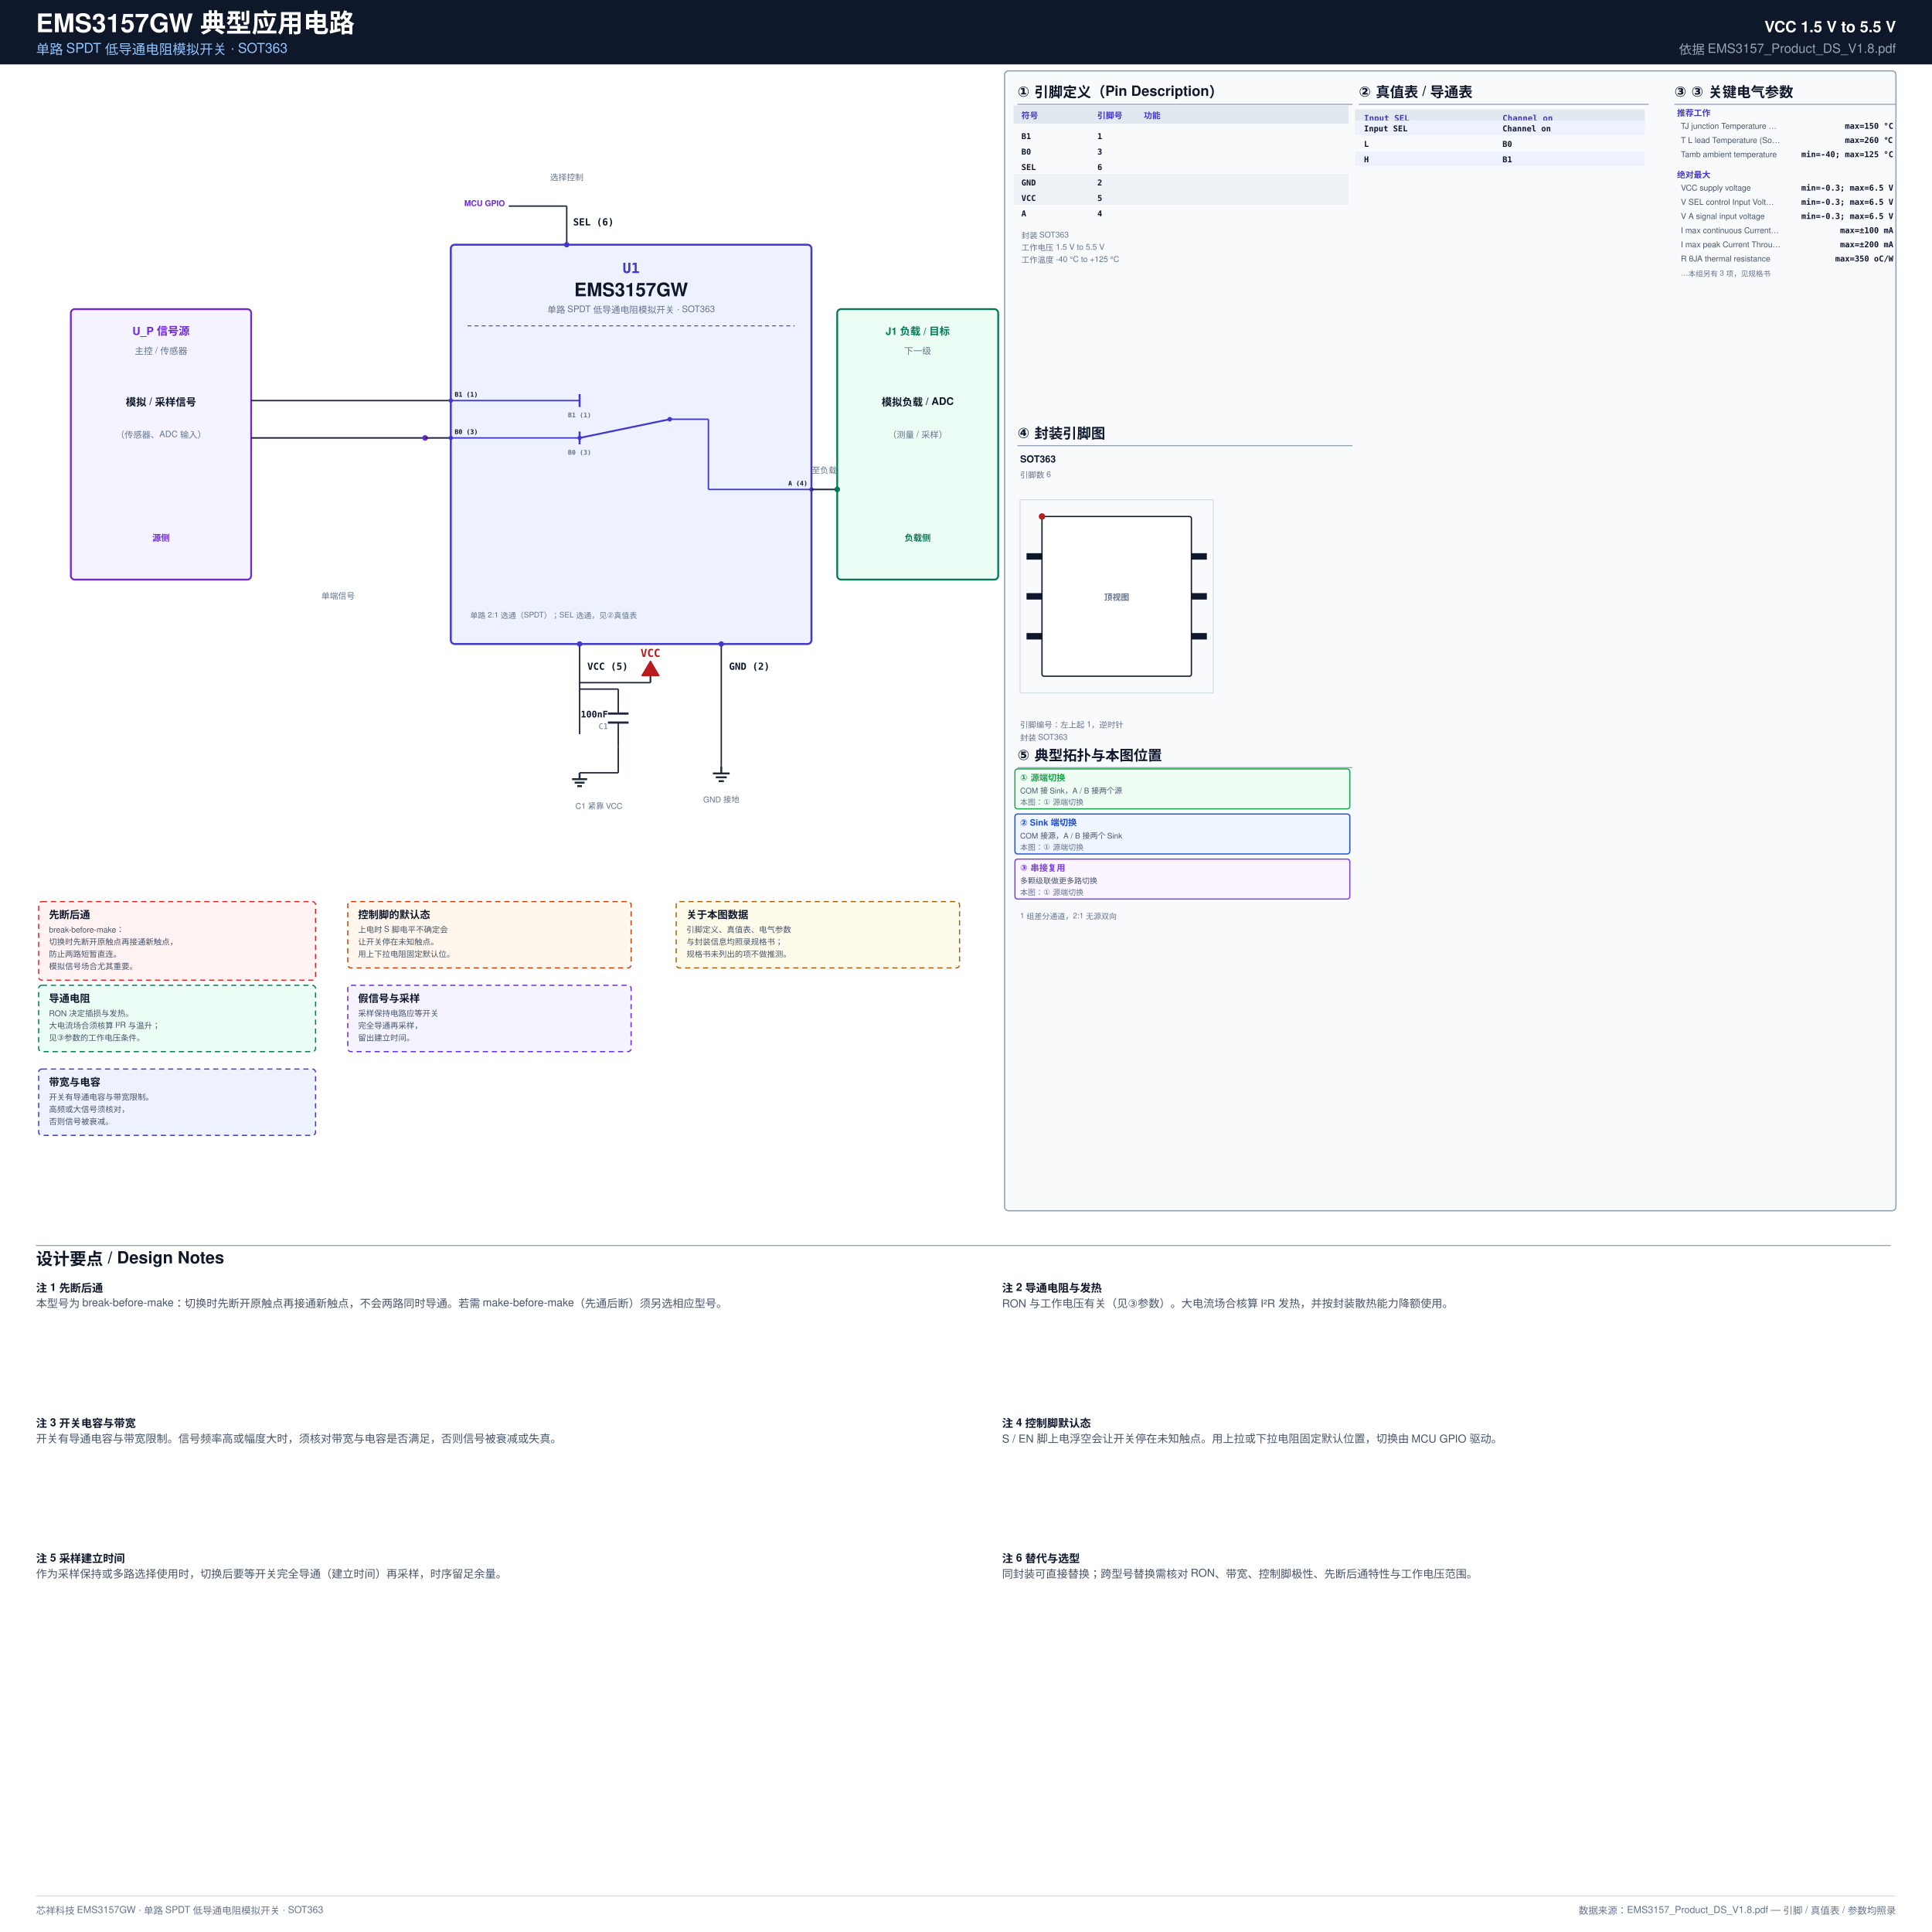
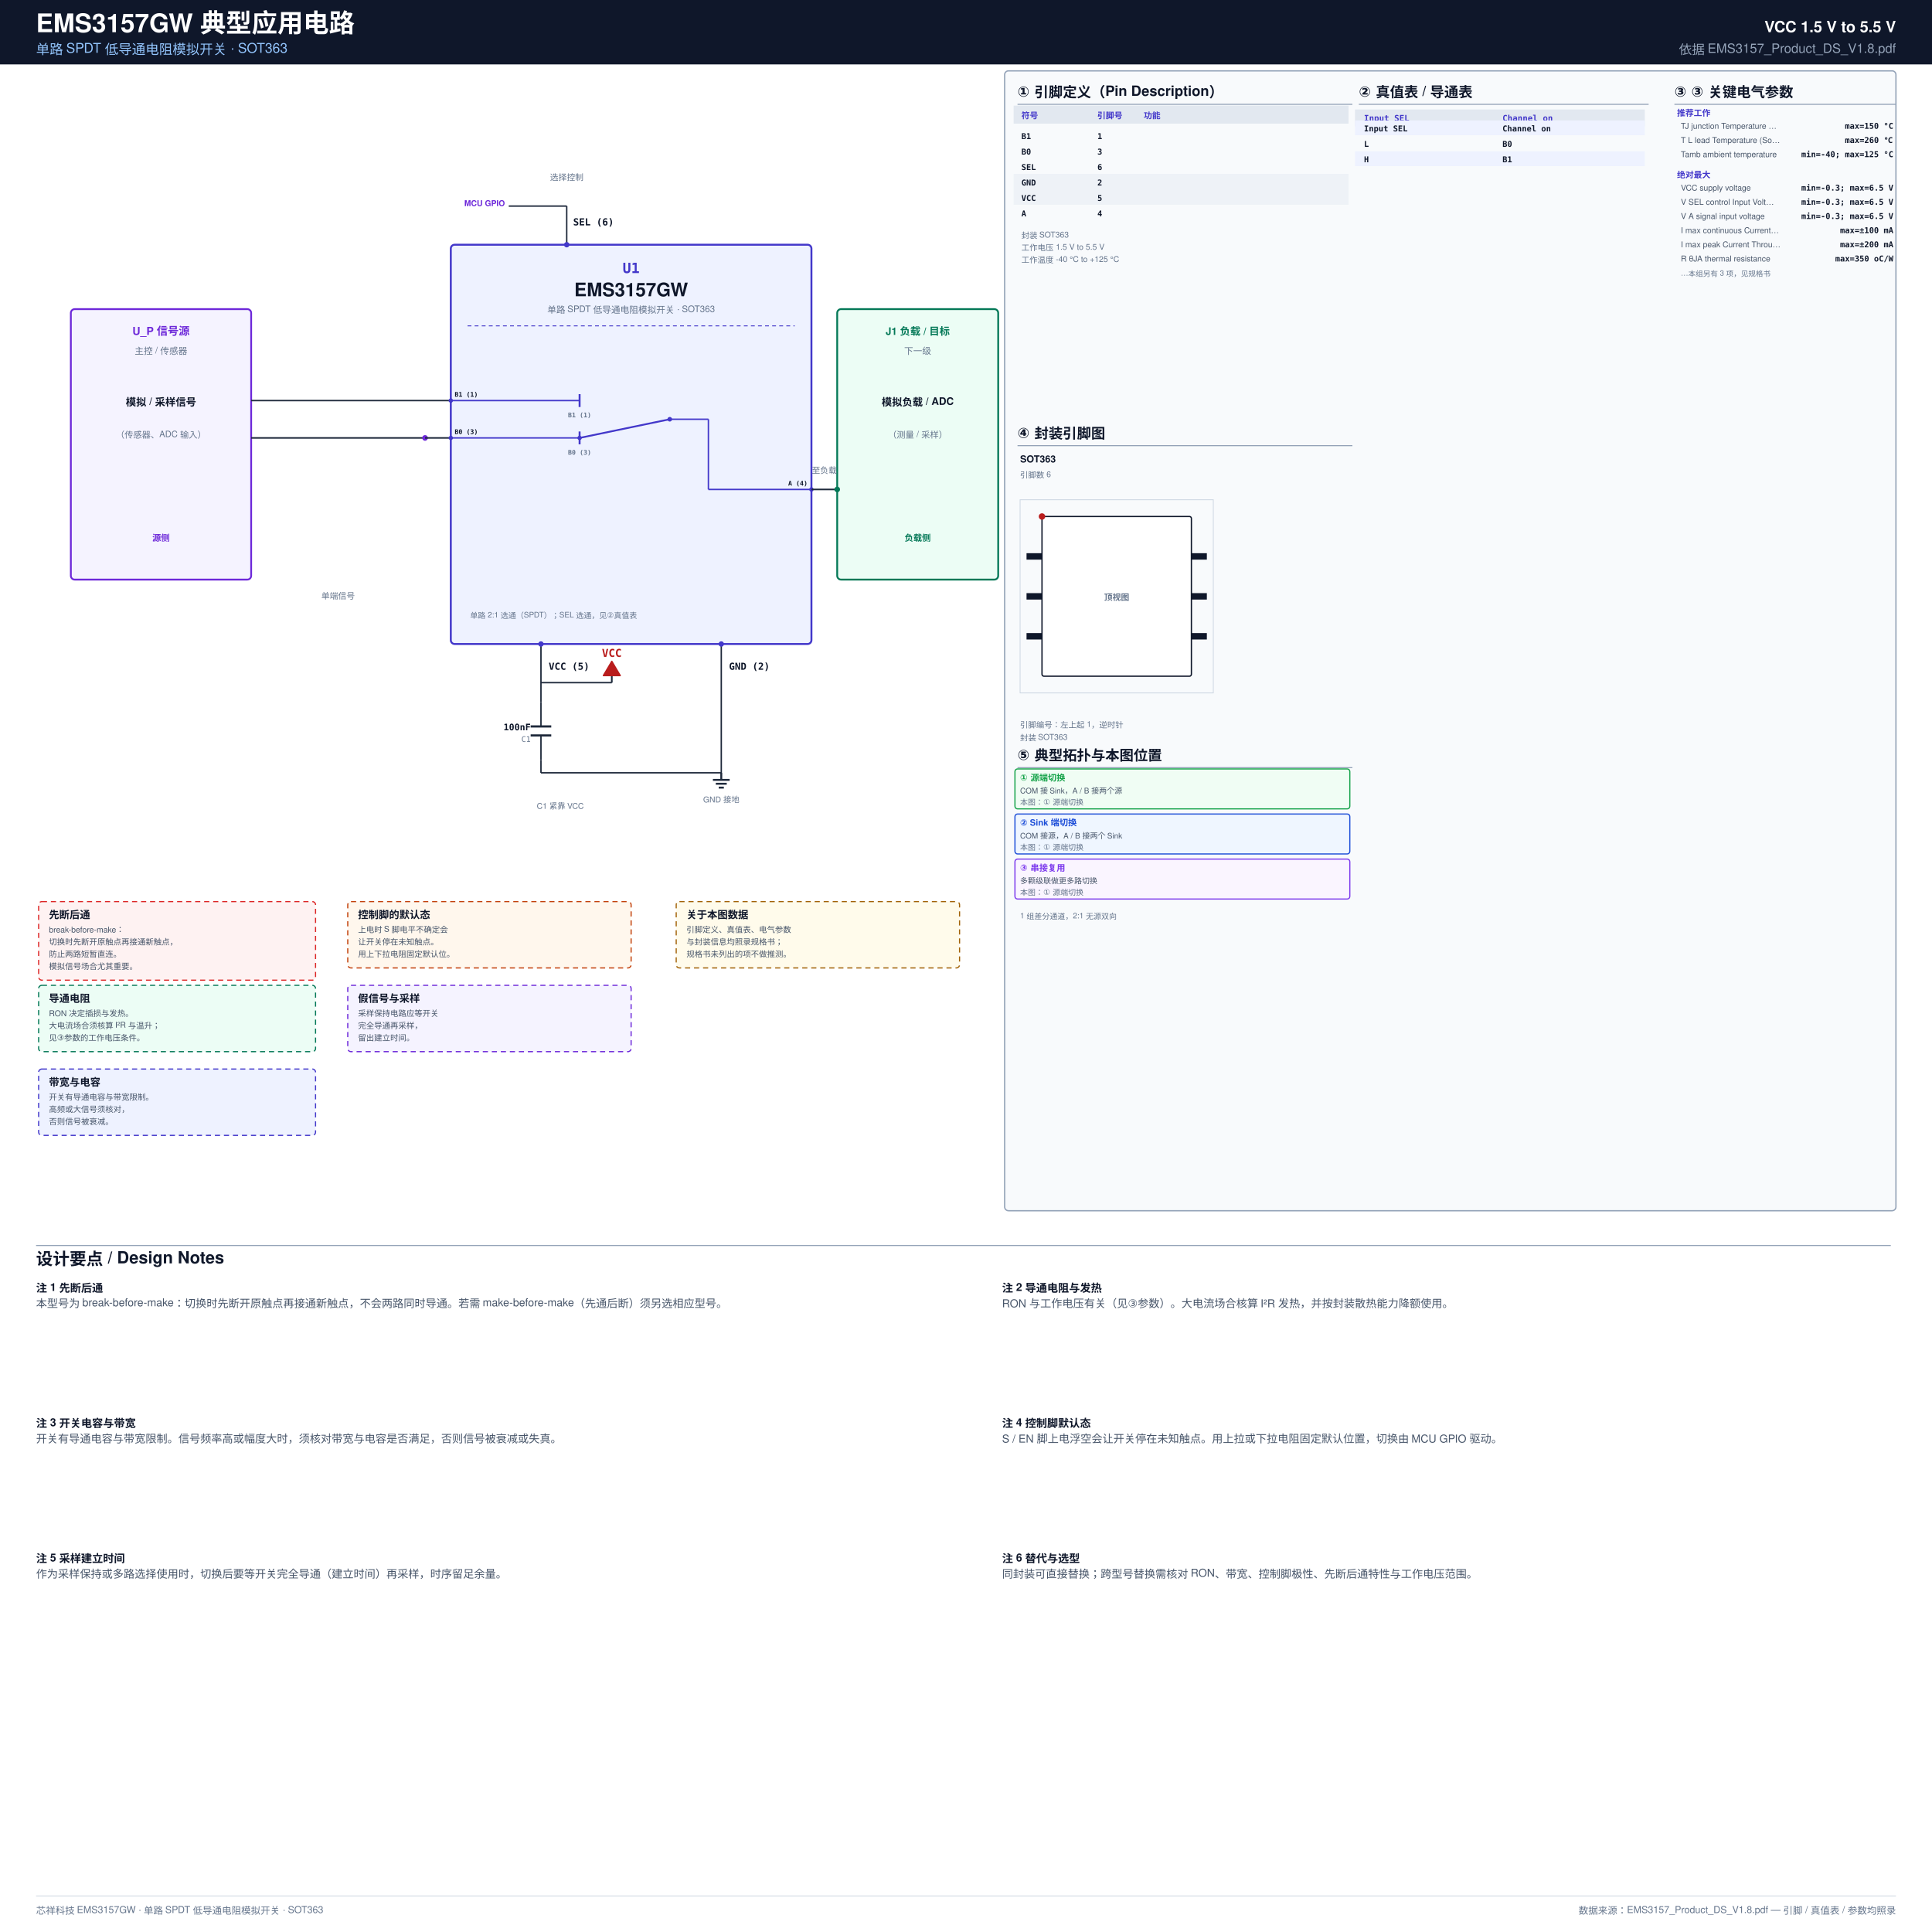
<svg xmlns="http://www.w3.org/2000/svg" width="3000" height="3000" viewBox="0 0 3000 3000">
  <rect x="0" y="0" width="3000" height="3000" rx="0" fill="#ffffff" stroke="none" stroke-width="0" />
  <rect x="0" y="0" width="3000" height="100" rx="0" fill="#0f172a" stroke="none" stroke-width="0" />
  <text x="56" y="50" font-family="PingFang SC, Helvetica Neue, Helvetica, Arial, sans-serif" font-size="40" fill="#ffffff" text-anchor="start" font-weight="700">EMS3157GW 典型应用电路</text>
  <text x="56" y="84" font-family="PingFang SC, Helvetica Neue, Helvetica, Arial, sans-serif" font-size="21" fill="#93c5fd" text-anchor="start" font-weight="500">单路 SPDT 低导通电阻模拟开关 · SOT363</text>
  <text x="2944" y="50" font-family="PingFang SC, Helvetica Neue, Helvetica, Arial, sans-serif" font-size="24" fill="#ffffff" text-anchor="end" font-weight="600">VCC 1.5 V to 5.5 V</text>
  <text x="2944" y="84" font-family="PingFang SC, Helvetica Neue, Helvetica, Arial, sans-serif" font-size="20" fill="#94a3b8" text-anchor="end" font-weight="normal">依据 EMS3157_Product_DS_V1.8.pdf</text>
  <rect x="110" y="480" width="280" height="420" rx="6" fill="#f5f3ff" stroke="#6d28d9" stroke-width="2.8" />
  <text x="250" y="520" font-family="PingFang SC, Helvetica Neue, Helvetica, Arial, sans-serif" font-size="17" fill="#6d28d9" text-anchor="middle" font-weight="700">U_P  信号源</text>
  <text x="250" y="550" font-family="PingFang SC, Helvetica Neue, Helvetica, Arial, sans-serif" font-size="14" fill="#64748b" text-anchor="middle" font-weight="normal">主控 / 传感器</text>
  <text x="250" y="630" font-family="PingFang SC, Helvetica Neue, Helvetica, Arial, sans-serif" font-size="16" fill="#0f172a" text-anchor="middle" font-weight="700">模拟 / 采样信号</text>
  <text x="250" y="680" font-family="PingFang SC, Helvetica Neue, Helvetica, Arial, sans-serif" font-size="13.5" fill="#64748b" text-anchor="middle" font-weight="normal">（传感器、ADC 输入）</text>
  <text x="250" y="840" font-family="PingFang SC, Helvetica Neue, Helvetica, Arial, sans-serif" font-size="13.5" fill="#6d28d9" text-anchor="middle" font-weight="600">源侧</text>
  <line x1="390" y1="680" x2="660" y2="680" stroke="#1e293b" stroke-width="2.4" />
  <circle cx="660" cy="680" r="4.4" fill="#6d28d9" />
  <text x="525.0" y="930" font-family="PingFang SC, Helvetica Neue, Helvetica, Arial, sans-serif" font-size="13" fill="#64748b" text-anchor="middle" font-weight="normal">单端信号</text>
  <rect x="700" y="380" width="560" height="620" rx="6" fill="#eef2ff" stroke="#4338ca" stroke-width="3.0" />
  <text x="980.0" y="424" font-family="Menlo, Monaco, Consolas, monospace" font-size="22" fill="#4338ca" text-anchor="middle" font-weight="700">U1</text>
  <text x="980.0" y="460" font-family="PingFang SC, Helvetica Neue, Helvetica, Arial, sans-serif" font-size="29" fill="#0f172a" text-anchor="middle" font-weight="700">EMS3157GW</text>
  <text x="980.0" y="486" font-family="PingFang SC, Helvetica Neue, Helvetica, Arial, sans-serif" font-size="14" fill="#64748b" text-anchor="middle" font-weight="normal">单路 SPDT 低导通电阻模拟开关 · SOT363</text>
  <line x1="726" y1="506" x2="1234" y2="506" stroke="#4338ca" stroke-width="1.4" stroke-dasharray="6 5" />
  <line x1="390" y1="622.0" x2="700" y2="622.0" stroke="#1e293b" stroke-width="2.2" />
  <circle cx="700" cy="622.0" r="3.4" fill="#4338ca" />
  <line x1="660" y1="680.0" x2="700" y2="680.0" stroke="#1e293b" stroke-width="2.4" />
  <circle cx="700" cy="680.0" r="3.4" fill="#4338ca" />
  <circle cx="1260" cy="760.0" r="3.4" fill="#4338ca" />
  <line x1="700" y1="622.0" x2="900" y2="622.0" stroke="#4338ca" stroke-width="2.2" />
  <text x="706" y="616.0" font-family="Menlo, Monaco, Consolas, monospace" font-size="10" fill="#0f172a" text-anchor="start" font-weight="600">B1 (1)</text>
  <line x1="700" y1="680.0" x2="900" y2="680.0" stroke="#4338ca" stroke-width="2.2" />
  <text x="706" y="674.0" font-family="Menlo, Monaco, Consolas, monospace" font-size="10" fill="#0f172a" text-anchor="start" font-weight="600">B0 (3)</text>
  <text x="1254" y="754.0" font-family="Menlo, Monaco, Consolas, monospace" font-size="10" fill="#0f172a" text-anchor="end" font-weight="600">A (4)</text>
  <line x1="900" y1="612.0" x2="900" y2="632.0" stroke="#4338ca" stroke-width="3.0" />
  <line x1="900" y1="670.0" x2="900" y2="690.0" stroke="#4338ca" stroke-width="3.0" />
  <line x1="1040" y1="651.0" x2="1100" y2="651.0" stroke="#4338ca" stroke-width="2.2" />
  <line x1="1100" y1="651.0" x2="1100" y2="760" stroke="#4338ca" stroke-width="2.2" />
  <line x1="1100" y1="760" x2="1260" y2="760" stroke="#4338ca" stroke-width="2.2" />
  <circle cx="1040" cy="651.0" r="3.6" fill="#4338ca" />
  <line x1="1040" y1="651.0" x2="900" y2="680.0" stroke="#4338ca" stroke-width="2.8" />
  <circle cx="900" cy="680.0" r="3.4" fill="#4338ca" />
  <text x="900" y="648.0" font-family="Menlo, Monaco, Consolas, monospace" font-size="10" fill="#64748b" text-anchor="middle" font-weight="700">B1 (1)</text>
  <text x="900" y="706.0" font-family="Menlo, Monaco, Consolas, monospace" font-size="10" fill="#64748b" text-anchor="middle" font-weight="700">B0 (3)</text>
  <text x="730" y="960" font-family="PingFang SC, Helvetica Neue, Helvetica, Arial, sans-serif" font-size="12" fill="#64748b" text-anchor="start" font-weight="normal">单路 2:1 选通（SPDT）；SEL 选通，见②真值表</text>
  <rect x="1300" y="480" width="250" height="420" rx="6" fill="#ecfdf5" stroke="#047857" stroke-width="2.8" />
  <text x="1425" y="520" font-family="PingFang SC, Helvetica Neue, Helvetica, Arial, sans-serif" font-size="16" fill="#047857" text-anchor="middle" font-weight="700">J1  负载 / 目标</text>
  <text x="1425" y="550" font-family="PingFang SC, Helvetica Neue, Helvetica, Arial, sans-serif" font-size="14" fill="#64748b" text-anchor="middle" font-weight="normal">下一级</text>
  <text x="1425" y="630" font-family="PingFang SC, Helvetica Neue, Helvetica, Arial, sans-serif" font-size="16" fill="#0f172a" text-anchor="middle" font-weight="700">模拟负载 / ADC</text>
  <text x="1425" y="680" font-family="PingFang SC, Helvetica Neue, Helvetica, Arial, sans-serif" font-size="13.5" fill="#64748b" text-anchor="middle" font-weight="normal">（测量 / 采样）</text>
  <text x="1425" y="840" font-family="PingFang SC, Helvetica Neue, Helvetica, Arial, sans-serif" font-size="13.5" fill="#047857" text-anchor="middle" font-weight="600">负载侧</text>
  <line x1="1260" y1="760" x2="1300" y2="760" stroke="#1e293b" stroke-width="2.4" />
  <circle cx="1300" cy="760" r="4.4" fill="#047857" />
  <text x="1280.0" y="735" font-family="PingFang SC, Helvetica Neue, Helvetica, Arial, sans-serif" font-size="13" fill="#64748b" text-anchor="middle" font-weight="normal">至负载</text>
  <line x1="880" y1="320" x2="880" y2="380" stroke="#1e293b" stroke-width="2.2" />
  <circle cx="880" cy="380" r="4.2" fill="#4338ca" />
  <text x="890" y="350" font-family="Menlo, Monaco, Consolas, monospace" font-size="15" fill="#0f172a" text-anchor="start" font-weight="600">SEL (6)</text>
  <text x="880" y="280" font-family="PingFang SC, Helvetica Neue, Helvetica, Arial, sans-serif" font-size="13" fill="#64748b" text-anchor="middle" font-weight="normal">选择控制</text>
  <line x1="790" y1="320" x2="880" y2="320" stroke="#1e293b" stroke-width="2.2" />
  <text x="784" y="320" font-family="PingFang SC, Helvetica Neue, Helvetica, Arial, sans-serif" font-size="12.5" fill="#6d28d9" text-anchor="end" font-weight="600">MCU GPIO</text>
-   <line x1="900" y1="1000" x2="900" y2="1140" stroke="#1e293b" stroke-width="2.2" />
-   <circle cx="900" cy="1000" r="4.2" fill="#4338ca" />
-   <text x="912" y="1040" font-family="Menlo, Monaco, Consolas, monospace" font-size="15" fill="#0f172a" text-anchor="start" font-weight="600">VCC (5)</text>
-   <line x1="900" y1="1060" x2="1010" y2="1060" stroke="#1e293b" stroke-width="2.2" />
-   <line x1="1010" y1="1060" x2="1010" y2="1049" stroke="#1e293b" stroke-width="2.6" />
-   <path d="M997,1049 L1023,1049 L1010,1027 Z" stroke="#b91c1c" stroke-width="2.2" fill="#b91c1c" stroke-linejoin="round" stroke-linecap="round" />
-   <text x="1010" y="1020" font-family="Menlo, Monaco, Consolas, monospace" font-size="17" fill="#b91c1c" text-anchor="middle" font-weight="700">VCC</text>
-   <line x1="960" y1="1070" x2="960" y2="1108.0" stroke="#1e293b" stroke-width="2.2" />
-   <line x1="944.0" y1="1108.0" x2="976.0" y2="1108.0" stroke="#1e293b" stroke-width="3.4" />
-   <line x1="944.0" y1="1122.0" x2="976.0" y2="1122.0" stroke="#1e293b" stroke-width="3.4" />
-   <line x1="960" y1="1122.0" x2="960" y2="1160" stroke="#1e293b" stroke-width="2.2" />
-   <text x="944" y="1114.0" font-family="Menlo, Monaco, Consolas, monospace" font-size="14" fill="#0f172a" text-anchor="end" font-weight="700">100nF</text>
-   <text x="944" y="1132.0" font-family="Menlo, Monaco, Consolas, monospace" font-size="12" fill="#64748b" text-anchor="end" font-weight="500">C1</text>
-   <line x1="900" y1="1070" x2="960" y2="1070" stroke="#1e293b" stroke-width="2.2" />
-   <line x1="960" y1="1160" x2="960" y2="1200" stroke="#1e293b" stroke-width="2.2" />
-   <line x1="900" y1="1200" x2="960" y2="1200" stroke="#1e293b" stroke-width="2.2" />
-   <line x1="900" y1="1200" x2="900" y2="1209.9" stroke="#1e293b" stroke-width="3.0" />
-   <line x1="888.3" y1="1209.9" x2="911.7" y2="1209.9" stroke="#1e293b" stroke-width="3.0" />
-   <line x1="892.35" y1="1215.3" x2="907.65" y2="1215.3" stroke="#1e293b" stroke-width="3.0" />
-   <line x1="896.4" y1="1220.7" x2="903.6" y2="1220.7" stroke="#1e293b" stroke-width="3.0" />
-   <text x="930" y="1256" font-family="PingFang SC, Helvetica Neue, Helvetica, Arial, sans-serif" font-size="12.5" fill="#64748b" text-anchor="middle" font-weight="normal">C1 紧靠 VCC</text>
-   <line x1="1120" y1="1000" x2="1120" y2="1190" stroke="#1e293b" stroke-width="2.2" />
+   <line x1="840" y1="1000" x2="840" y2="1090" stroke="#1e293b" stroke-width="2.2" />
+   <circle cx="840" cy="1000" r="4.2" fill="#4338ca" />
+   <text x="852" y="1040" font-family="Menlo, Monaco, Consolas, monospace" font-size="15" fill="#0f172a" text-anchor="start" font-weight="600">VCC (5)</text>
+   <line x1="840" y1="1060" x2="950" y2="1060" stroke="#1e293b" stroke-width="2.2" />
+   <line x1="950" y1="1060" x2="950" y2="1049" stroke="#1e293b" stroke-width="2.6" />
+   <path d="M937,1049 L963,1049 L950,1027 Z" stroke="#b91c1c" stroke-width="2.2" fill="#b91c1c" stroke-linejoin="round" stroke-linecap="round" />
+   <text x="950" y="1020" font-family="Menlo, Monaco, Consolas, monospace" font-size="17" fill="#b91c1c" text-anchor="middle" font-weight="700">VCC</text>
+   <line x1="840" y1="1090" x2="840" y2="1128.0" stroke="#1e293b" stroke-width="2.2" />
+   <line x1="824.0" y1="1128.0" x2="856.0" y2="1128.0" stroke="#1e293b" stroke-width="3.4" />
+   <line x1="824.0" y1="1142.0" x2="856.0" y2="1142.0" stroke="#1e293b" stroke-width="3.4" />
+   <line x1="840" y1="1142.0" x2="840" y2="1180" stroke="#1e293b" stroke-width="2.2" />
+   <text x="824" y="1134.0" font-family="Menlo, Monaco, Consolas, monospace" font-size="14" fill="#0f172a" text-anchor="end" font-weight="700">100nF</text>
+   <text x="824" y="1152.0" font-family="Menlo, Monaco, Consolas, monospace" font-size="12" fill="#64748b" text-anchor="end" font-weight="500">C1</text>
+   <line x1="840" y1="1180" x2="840" y2="1200" stroke="#1e293b" stroke-width="2.2" />
+   <text x="870" y="1256" font-family="PingFang SC, Helvetica Neue, Helvetica, Arial, sans-serif" font-size="12.5" fill="#64748b" text-anchor="middle" font-weight="normal">C1 紧靠 VCC</text>
+   <line x1="1120" y1="1000" x2="1120" y2="1200" stroke="#1e293b" stroke-width="2.2" />
  <circle cx="1120" cy="1000" r="4.2" fill="#4338ca" />
  <text x="1132" y="1040" font-family="Menlo, Monaco, Consolas, monospace" font-size="15" fill="#0f172a" text-anchor="start" font-weight="600">GND (2)</text>
-   <line x1="1120" y1="1190" x2="1120" y2="1201.0" stroke="#1e293b" stroke-width="3.0" />
-   <line x1="1107.0" y1="1201.0" x2="1133.0" y2="1201.0" stroke="#1e293b" stroke-width="3.0" />
-   <line x1="1111.5" y1="1207.0" x2="1128.5" y2="1207.0" stroke="#1e293b" stroke-width="3.0" />
-   <line x1="1116.0" y1="1213.0" x2="1124.0" y2="1213.0" stroke="#1e293b" stroke-width="3.0" />
+   <line x1="1120" y1="1200" x2="1120" y2="1211.0" stroke="#1e293b" stroke-width="3.0" />
+   <line x1="1107.0" y1="1211.0" x2="1133.0" y2="1211.0" stroke="#1e293b" stroke-width="3.0" />
+   <line x1="1111.5" y1="1217.0" x2="1128.5" y2="1217.0" stroke="#1e293b" stroke-width="3.0" />
+   <line x1="1116.0" y1="1223.0" x2="1124.0" y2="1223.0" stroke="#1e293b" stroke-width="3.0" />
  <text x="1120" y="1246" font-family="PingFang SC, Helvetica Neue, Helvetica, Arial, sans-serif" font-size="12.5" fill="#64748b" text-anchor="middle" font-weight="normal">GND 接地</text>
+   <line x1="840" y1="1200" x2="1120" y2="1200" stroke="#1e293b" stroke-width="2.2" />
  <rect x="60" y="1400" width="430" height="122" rx="5" fill="#fef2f2" stroke="#dc2626" stroke-width="1.8" stroke-dasharray="8 6" />
  <text x="76" y="1426" font-family="PingFang SC, Helvetica Neue, Helvetica, Arial, sans-serif" font-size="16" fill="#0f172a" text-anchor="start" font-weight="700">先断后通</text>
  <text x="76" y="1448" font-family="PingFang SC, Helvetica Neue, Helvetica, Arial, sans-serif" font-size="12.5" fill="#475569" text-anchor="start" font-weight="normal">break-before-make：</text>
  <text x="76" y="1467" font-family="PingFang SC, Helvetica Neue, Helvetica, Arial, sans-serif" font-size="12.5" fill="#475569" text-anchor="start" font-weight="normal">切换时先断开原触点再接通新触点，</text>
  <text x="76" y="1486" font-family="PingFang SC, Helvetica Neue, Helvetica, Arial, sans-serif" font-size="12.5" fill="#475569" text-anchor="start" font-weight="normal">防止两路短暂直连。</text>
  <text x="76" y="1505" font-family="PingFang SC, Helvetica Neue, Helvetica, Arial, sans-serif" font-size="12.5" fill="#475569" text-anchor="start" font-weight="normal">模拟信号场合尤其重要。</text>
  <rect x="60" y="1530" width="430" height="103" rx="5" fill="#ecfdf5" stroke="#047857" stroke-width="1.8" stroke-dasharray="8 6" />
  <text x="76" y="1556" font-family="PingFang SC, Helvetica Neue, Helvetica, Arial, sans-serif" font-size="16" fill="#0f172a" text-anchor="start" font-weight="700">导通电阻</text>
  <text x="76" y="1578" font-family="PingFang SC, Helvetica Neue, Helvetica, Arial, sans-serif" font-size="12.5" fill="#475569" text-anchor="start" font-weight="normal">RON 决定插损与发热。</text>
  <text x="76" y="1597" font-family="PingFang SC, Helvetica Neue, Helvetica, Arial, sans-serif" font-size="12.5" fill="#475569" text-anchor="start" font-weight="normal">大电流场合须核算 I²R 与温升；</text>
  <text x="76" y="1616" font-family="PingFang SC, Helvetica Neue, Helvetica, Arial, sans-serif" font-size="12.5" fill="#475569" text-anchor="start" font-weight="normal">见③参数的工作电压条件。</text>
  <rect x="60" y="1660" width="430" height="103" rx="5" fill="#eef2ff" stroke="#4338ca" stroke-width="1.8" stroke-dasharray="8 6" />
  <text x="76" y="1686" font-family="PingFang SC, Helvetica Neue, Helvetica, Arial, sans-serif" font-size="16" fill="#0f172a" text-anchor="start" font-weight="700">带宽与电容</text>
  <text x="76" y="1708" font-family="PingFang SC, Helvetica Neue, Helvetica, Arial, sans-serif" font-size="12.5" fill="#475569" text-anchor="start" font-weight="normal">开关有导通电容与带宽限制。</text>
  <text x="76" y="1727" font-family="PingFang SC, Helvetica Neue, Helvetica, Arial, sans-serif" font-size="12.5" fill="#475569" text-anchor="start" font-weight="normal">高频或大信号须核对，</text>
  <text x="76" y="1746" font-family="PingFang SC, Helvetica Neue, Helvetica, Arial, sans-serif" font-size="12.5" fill="#475569" text-anchor="start" font-weight="normal">否则信号被衰减。</text>
  <rect x="540" y="1400" width="440" height="103" rx="5" fill="#fff7ed" stroke="#c2410c" stroke-width="1.8" stroke-dasharray="8 6" />
  <text x="556" y="1426" font-family="PingFang SC, Helvetica Neue, Helvetica, Arial, sans-serif" font-size="16" fill="#0f172a" text-anchor="start" font-weight="700">控制脚的默认态</text>
  <text x="556" y="1448" font-family="PingFang SC, Helvetica Neue, Helvetica, Arial, sans-serif" font-size="12.5" fill="#475569" text-anchor="start" font-weight="normal">上电时 S 脚电平不确定会</text>
  <text x="556" y="1467" font-family="PingFang SC, Helvetica Neue, Helvetica, Arial, sans-serif" font-size="12.5" fill="#475569" text-anchor="start" font-weight="normal">让开关停在未知触点。</text>
  <text x="556" y="1486" font-family="PingFang SC, Helvetica Neue, Helvetica, Arial, sans-serif" font-size="12.5" fill="#475569" text-anchor="start" font-weight="normal">用上下拉电阻固定默认位。</text>
  <rect x="540" y="1530" width="440" height="103" rx="5" fill="#f5f3ff" stroke="#6d28d9" stroke-width="1.8" stroke-dasharray="8 6" />
  <text x="556" y="1556" font-family="PingFang SC, Helvetica Neue, Helvetica, Arial, sans-serif" font-size="16" fill="#0f172a" text-anchor="start" font-weight="700">假信号与采样</text>
  <text x="556" y="1578" font-family="PingFang SC, Helvetica Neue, Helvetica, Arial, sans-serif" font-size="12.5" fill="#475569" text-anchor="start" font-weight="normal">采样保持电路应等开关</text>
  <text x="556" y="1597" font-family="PingFang SC, Helvetica Neue, Helvetica, Arial, sans-serif" font-size="12.5" fill="#475569" text-anchor="start" font-weight="normal">完全导通再采样，</text>
  <text x="556" y="1616" font-family="PingFang SC, Helvetica Neue, Helvetica, Arial, sans-serif" font-size="12.5" fill="#475569" text-anchor="start" font-weight="normal">留出建立时间。</text>
  <rect x="1050" y="1400" width="440" height="103" rx="5" fill="#fffbeb" stroke="#a16207" stroke-width="1.8" stroke-dasharray="8 6" />
  <text x="1066" y="1426" font-family="PingFang SC, Helvetica Neue, Helvetica, Arial, sans-serif" font-size="16" fill="#0f172a" text-anchor="start" font-weight="700">关于本图数据</text>
  <text x="1066" y="1448" font-family="PingFang SC, Helvetica Neue, Helvetica, Arial, sans-serif" font-size="12.5" fill="#475569" text-anchor="start" font-weight="normal">引脚定义、真值表、电气参数</text>
  <text x="1066" y="1467" font-family="PingFang SC, Helvetica Neue, Helvetica, Arial, sans-serif" font-size="12.5" fill="#475569" text-anchor="start" font-weight="normal">与封装信息均照录规格书；</text>
  <text x="1066" y="1486" font-family="PingFang SC, Helvetica Neue, Helvetica, Arial, sans-serif" font-size="12.5" fill="#475569" text-anchor="start" font-weight="normal">规格书未列出的项不做推测。</text>
  <rect x="1560" y="110" width="1384" height="1770" rx="6" fill="#f8fafc" stroke="#94a3b8" stroke-width="2.0" />
  <text x="1580" y="150" font-family="PingFang SC, Helvetica Neue, Helvetica, Arial, sans-serif" font-size="22" fill="#0f172a" text-anchor="start" font-weight="700">① 引脚定义（Pin Description）</text>
  <line x1="1580" y1="162" x2="2100" y2="162" stroke="#94a3b8" stroke-width="1.6" />
  <rect x="1574.0" y="164" width="520.0" height="28" rx="0" fill="#e2e8f0" stroke="none" stroke-width="0" />
  <text x="1586.0" y="184" font-family="Menlo, Monaco, Consolas, monospace" font-size="13" fill="#4338ca" text-anchor="start" font-weight="700">符号</text>
  <text x="1704.0" y="184" font-family="Menlo, Monaco, Consolas, monospace" font-size="13" fill="#4338ca" text-anchor="start" font-weight="700">引脚号</text>
  <text x="1776.0" y="184" font-family="Menlo, Monaco, Consolas, monospace" font-size="13" fill="#4338ca" text-anchor="start" font-weight="700">功能</text>
  <text x="1586.0" y="216" font-family="Menlo, Monaco, Consolas, monospace" font-size="12.5" fill="#0f172a" text-anchor="start" font-weight="600">B1</text>
  <text x="1704.0" y="216" font-family="Menlo, Monaco, Consolas, monospace" font-size="12.5" fill="#0f172a" text-anchor="start" font-weight="600">1</text>
  <text x="1586.0" y="240" font-family="Menlo, Monaco, Consolas, monospace" font-size="12.5" fill="#0f172a" text-anchor="start" font-weight="600">B0</text>
  <text x="1704.0" y="240" font-family="Menlo, Monaco, Consolas, monospace" font-size="12.5" fill="#0f172a" text-anchor="start" font-weight="600">3</text>
  <text x="1586.0" y="264" font-family="Menlo, Monaco, Consolas, monospace" font-size="12.5" fill="#0f172a" text-anchor="start" font-weight="600">SEL</text>
  <text x="1704.0" y="264" font-family="Menlo, Monaco, Consolas, monospace" font-size="12.5" fill="#0f172a" text-anchor="start" font-weight="600">6</text>
  <rect x="1574.0" y="270" width="520.0" height="24" rx="0" fill="#eef2f7" stroke="none" stroke-width="0" />
  <text x="1586.0" y="288" font-family="Menlo, Monaco, Consolas, monospace" font-size="12.5" fill="#0f172a" text-anchor="start" font-weight="600">GND</text>
  <text x="1704.0" y="288" font-family="Menlo, Monaco, Consolas, monospace" font-size="12.5" fill="#0f172a" text-anchor="start" font-weight="600">2</text>
  <rect x="1574.0" y="294" width="520.0" height="24" rx="0" fill="#eef2f7" stroke="none" stroke-width="0" />
  <text x="1586.0" y="312" font-family="Menlo, Monaco, Consolas, monospace" font-size="12.5" fill="#0f172a" text-anchor="start" font-weight="600">VCC</text>
  <text x="1704.0" y="312" font-family="Menlo, Monaco, Consolas, monospace" font-size="12.5" fill="#0f172a" text-anchor="start" font-weight="600">5</text>
  <text x="1586.0" y="336" font-family="Menlo, Monaco, Consolas, monospace" font-size="12.5" fill="#0f172a" text-anchor="start" font-weight="600">A</text>
  <text x="1704.0" y="336" font-family="Menlo, Monaco, Consolas, monospace" font-size="12.5" fill="#0f172a" text-anchor="start" font-weight="600">4</text>
  <text x="1586" y="370" font-family="PingFang SC, Helvetica Neue, Helvetica, Arial, sans-serif" font-size="12.5" fill="#64748b" text-anchor="start" font-weight="normal">封装 SOT363</text>
  <text x="1586" y="389" font-family="PingFang SC, Helvetica Neue, Helvetica, Arial, sans-serif" font-size="12.5" fill="#64748b" text-anchor="start" font-weight="normal">工作电压 1.5 V to 5.5 V</text>
  <text x="1586" y="408" font-family="PingFang SC, Helvetica Neue, Helvetica, Arial, sans-serif" font-size="12.5" fill="#64748b" text-anchor="start" font-weight="normal">工作温度 -40 °C to +125 °C</text>
  <text x="2110" y="150" font-family="PingFang SC, Helvetica Neue, Helvetica, Arial, sans-serif" font-size="22" fill="#0f172a" text-anchor="start" font-weight="700">② 真值表 / 导通表</text>
  <line x1="2110" y1="162" x2="2560" y2="162" stroke="#94a3b8" stroke-width="1.6" />
  <rect x="2104" y="170" width="450" height="26" rx="0" fill="#e2e8f0" stroke="none" stroke-width="0" />
  <text x="2118" y="188" font-family="Menlo, Monaco, Consolas, monospace" font-size="13" fill="#4338ca" text-anchor="start" font-weight="700">Input SEL</text>
  <text x="2333.0" y="188" font-family="Menlo, Monaco, Consolas, monospace" font-size="13" fill="#4338ca" text-anchor="start" font-weight="700">Channel on</text>
  <rect x="2104" y="187" width="450" height="23" rx="0" fill="#eef2ff" stroke="none" stroke-width="0" />
  <text x="2118" y="204" font-family="Menlo, Monaco, Consolas, monospace" font-size="12.5" fill="#0f172a" text-anchor="start" font-weight="600">Input SEL</text>
  <text x="2333.0" y="204" font-family="Menlo, Monaco, Consolas, monospace" font-size="12.5" fill="#0f172a" text-anchor="start" font-weight="600">Channel on</text>
  <text x="2118" y="228" font-family="Menlo, Monaco, Consolas, monospace" font-size="12.5" fill="#0f172a" text-anchor="start" font-weight="600">L</text>
  <text x="2333.0" y="228" font-family="Menlo, Monaco, Consolas, monospace" font-size="12.5" fill="#0f172a" text-anchor="start" font-weight="600">B0</text>
  <rect x="2104" y="235" width="450" height="23" rx="0" fill="#eef2ff" stroke="none" stroke-width="0" />
  <text x="2118" y="252" font-family="Menlo, Monaco, Consolas, monospace" font-size="12.5" fill="#0f172a" text-anchor="start" font-weight="600">H</text>
  <text x="2333.0" y="252" font-family="Menlo, Monaco, Consolas, monospace" font-size="12.5" fill="#0f172a" text-anchor="start" font-weight="600">B1</text>
  <text x="2600" y="150" font-family="PingFang SC, Helvetica Neue, Helvetica, Arial, sans-serif" font-size="22" fill="#0f172a" text-anchor="start" font-weight="700">③ ③ 关键电气参数</text>
  <line x1="2600" y1="162" x2="2944" y2="162" stroke="#94a3b8" stroke-width="1.6" />
  <text x="2604" y="180" font-family="PingFang SC, Helvetica Neue, Helvetica, Arial, sans-serif" font-size="13" fill="#4338ca" text-anchor="start" font-weight="700">推荐工作</text>
  <text x="2610" y="200" font-family="PingFang SC, Helvetica Neue, Helvetica, Arial, sans-serif" font-size="12.5" fill="#475569" text-anchor="start" font-weight="normal">TJ junction Temperature …</text>
  <text x="2940" y="200" font-family="Menlo, Monaco, Consolas, monospace" font-size="12.5" fill="#0f172a" text-anchor="end" font-weight="600">max=150 °C</text>
  <text x="2610" y="222" font-family="PingFang SC, Helvetica Neue, Helvetica, Arial, sans-serif" font-size="12.5" fill="#475569" text-anchor="start" font-weight="normal">T L lead Temperature (So…</text>
  <text x="2940" y="222" font-family="Menlo, Monaco, Consolas, monospace" font-size="12.5" fill="#0f172a" text-anchor="end" font-weight="600">max=260 ℃</text>
  <text x="2610" y="244" font-family="PingFang SC, Helvetica Neue, Helvetica, Arial, sans-serif" font-size="12.5" fill="#475569" text-anchor="start" font-weight="normal">Tamb ambient temperature</text>
  <text x="2940" y="244" font-family="Menlo, Monaco, Consolas, monospace" font-size="12.5" fill="#0f172a" text-anchor="end" font-weight="600">min=-40; max=125 °C</text>
  <text x="2604" y="276" font-family="PingFang SC, Helvetica Neue, Helvetica, Arial, sans-serif" font-size="13" fill="#4338ca" text-anchor="start" font-weight="700">绝对最大</text>
  <text x="2610" y="296" font-family="PingFang SC, Helvetica Neue, Helvetica, Arial, sans-serif" font-size="12.5" fill="#475569" text-anchor="start" font-weight="normal">VCC supply voltage</text>
  <text x="2940" y="296" font-family="Menlo, Monaco, Consolas, monospace" font-size="12.5" fill="#0f172a" text-anchor="end" font-weight="600">min=-0.3; max=6.5 V</text>
  <text x="2610" y="318" font-family="PingFang SC, Helvetica Neue, Helvetica, Arial, sans-serif" font-size="12.5" fill="#475569" text-anchor="start" font-weight="normal">V SEL control Input Volt…</text>
  <text x="2940" y="318" font-family="Menlo, Monaco, Consolas, monospace" font-size="12.5" fill="#0f172a" text-anchor="end" font-weight="600">min=-0.3; max=6.5 V</text>
  <text x="2610" y="340" font-family="PingFang SC, Helvetica Neue, Helvetica, Arial, sans-serif" font-size="12.5" fill="#475569" text-anchor="start" font-weight="normal">V A signal input voltage</text>
  <text x="2940" y="340" font-family="Menlo, Monaco, Consolas, monospace" font-size="12.5" fill="#0f172a" text-anchor="end" font-weight="600">min=-0.3; max=6.5 V</text>
  <text x="2610" y="362" font-family="PingFang SC, Helvetica Neue, Helvetica, Arial, sans-serif" font-size="12.5" fill="#475569" text-anchor="start" font-weight="normal">I max continuous Current…</text>
  <text x="2940" y="362" font-family="Menlo, Monaco, Consolas, monospace" font-size="12.5" fill="#0f172a" text-anchor="end" font-weight="600">max=±100 mA</text>
  <text x="2610" y="384" font-family="PingFang SC, Helvetica Neue, Helvetica, Arial, sans-serif" font-size="12.5" fill="#475569" text-anchor="start" font-weight="normal">I max peak Current Throu…</text>
  <text x="2940" y="384" font-family="Menlo, Monaco, Consolas, monospace" font-size="12.5" fill="#0f172a" text-anchor="end" font-weight="600">max=±200 mA</text>
  <text x="2610" y="406" font-family="PingFang SC, Helvetica Neue, Helvetica, Arial, sans-serif" font-size="12.5" fill="#475569" text-anchor="start" font-weight="normal">R θJA thermal resistance</text>
  <text x="2940" y="406" font-family="Menlo, Monaco, Consolas, monospace" font-size="12.5" fill="#0f172a" text-anchor="end" font-weight="600">max=350 oC/W</text>
  <text x="2610" y="428" font-family="PingFang SC, Helvetica Neue, Helvetica, Arial, sans-serif" font-size="11.5" fill="#64748b" text-anchor="start" font-weight="normal">…本组另有 3 项，见规格书</text>
  <text x="1580" y="680" font-family="PingFang SC, Helvetica Neue, Helvetica, Arial, sans-serif" font-size="22" fill="#0f172a" text-anchor="start" font-weight="700">④ 封装引脚图</text>
  <line x1="1580" y1="692" x2="2100" y2="692" stroke="#94a3b8" stroke-width="1.6" />
  <text x="1584" y="718" font-family="PingFang SC, Helvetica Neue, Helvetica, Arial, sans-serif" font-size="15" fill="#0f172a" text-anchor="start" font-weight="700">SOT363</text>
  <text x="1584" y="742" font-family="PingFang SC, Helvetica Neue, Helvetica, Arial, sans-serif" font-size="12.5" fill="#64748b" text-anchor="start" font-weight="normal">引脚数 6</text>
  <rect x="1584" y="776" width="300" height="300" rx="0" fill="#f8fafc" stroke="#cbd5e1" stroke-width="1.2" />
  <rect x="1618" y="802" width="232" height="248" rx="3" fill="#ffffff" stroke="#0f172a" stroke-width="2.0" />
  <text x="1734.0" y="932.0" font-family="PingFang SC, Helvetica Neue, Helvetica, Arial, sans-serif" font-size="13" fill="#64748b" text-anchor="middle" font-weight="700">顶视图</text>
  <circle cx="1618" cy="802" r="5.0" fill="#b91c1c" />
  <rect x="1594" y="859.0" width="24" height="10" rx="0" fill="#0f172a" stroke="none" stroke-width="0" />
  <text x="1606" y="868.0" font-family="Menlo, Monaco, Consolas, monospace" font-size="10.5" fill="#0f172a" text-anchor="middle" font-weight="700">1</text>
  <rect x="1594" y="921.0" width="24" height="10" rx="0" fill="#0f172a" stroke="none" stroke-width="0" />
  <text x="1606" y="930.0" font-family="Menlo, Monaco, Consolas, monospace" font-size="10.5" fill="#0f172a" text-anchor="middle" font-weight="700">2</text>
  <rect x="1594" y="983.0" width="24" height="10" rx="0" fill="#0f172a" stroke="none" stroke-width="0" />
  <text x="1606" y="992.0" font-family="Menlo, Monaco, Consolas, monospace" font-size="10.5" fill="#0f172a" text-anchor="middle" font-weight="700">3</text>
  <rect x="1850" y="983.0" width="24" height="10" rx="0" fill="#0f172a" stroke="none" stroke-width="0" />
  <text x="1862" y="992.0" font-family="Menlo, Monaco, Consolas, monospace" font-size="10.5" fill="#0f172a" text-anchor="middle" font-weight="700">4</text>
  <rect x="1850" y="921.0" width="24" height="10" rx="0" fill="#0f172a" stroke="none" stroke-width="0" />
  <text x="1862" y="930.0" font-family="Menlo, Monaco, Consolas, monospace" font-size="10.5" fill="#0f172a" text-anchor="middle" font-weight="700">5</text>
  <rect x="1850" y="859.0" width="24" height="10" rx="0" fill="#0f172a" stroke="none" stroke-width="0" />
  <text x="1862" y="868.0" font-family="Menlo, Monaco, Consolas, monospace" font-size="10.5" fill="#0f172a" text-anchor="middle" font-weight="700">6</text>
  <text x="1584" y="1130" font-family="PingFang SC, Helvetica Neue, Helvetica, Arial, sans-serif" font-size="12.5" fill="#64748b" text-anchor="start" font-weight="normal">引脚编号：左上起 1，逆时针</text>
  <text x="1584" y="1150" font-family="PingFang SC, Helvetica Neue, Helvetica, Arial, sans-serif" font-size="12.5" fill="#64748b" text-anchor="start" font-weight="normal">封装 SOT363</text>
  <text x="1580" y="1180" font-family="PingFang SC, Helvetica Neue, Helvetica, Arial, sans-serif" font-size="22" fill="#0f172a" text-anchor="start" font-weight="700">⑤ 典型拓扑与本图位置</text>
  <line x1="1580" y1="1192" x2="2100" y2="1192" stroke="#94a3b8" stroke-width="1.6" />
  <rect x="1576" y="1194" width="520" height="62" rx="4" fill="#f0fdf4" stroke="#16a34a" stroke-width="1.8" />
  <text x="1584" y="1212" font-family="PingFang SC, Helvetica Neue, Helvetica, Arial, sans-serif" font-size="13.5" fill="#16a34a" text-anchor="start" font-weight="700">① 源端切换</text>
  <text x="1584" y="1232" font-family="PingFang SC, Helvetica Neue, Helvetica, Arial, sans-serif" font-size="12" fill="#475569" text-anchor="start" font-weight="normal">COM 接 Sink，A / B 接两个源</text>
  <text x="1584" y="1250" font-family="PingFang SC, Helvetica Neue, Helvetica, Arial, sans-serif" font-size="12" fill="#64748b" text-anchor="start" font-weight="normal">本图：① 源端切换</text>
  <rect x="1576" y="1264" width="520" height="62" rx="4" fill="#eff6ff" stroke="#1d4ed8" stroke-width="1.8" />
  <text x="1584" y="1282" font-family="PingFang SC, Helvetica Neue, Helvetica, Arial, sans-serif" font-size="13.5" fill="#1d4ed8" text-anchor="start" font-weight="700">② Sink 端切换</text>
  <text x="1584" y="1302" font-family="PingFang SC, Helvetica Neue, Helvetica, Arial, sans-serif" font-size="12" fill="#475569" text-anchor="start" font-weight="normal">COM 接源，A / B 接两个 Sink</text>
  <text x="1584" y="1320" font-family="PingFang SC, Helvetica Neue, Helvetica, Arial, sans-serif" font-size="12" fill="#64748b" text-anchor="start" font-weight="normal">本图：① 源端切换</text>
  <rect x="1576" y="1334" width="520" height="62" rx="4" fill="#faf5ff" stroke="#7c3aed" stroke-width="1.8" />
  <text x="1584" y="1352" font-family="PingFang SC, Helvetica Neue, Helvetica, Arial, sans-serif" font-size="13.5" fill="#7c3aed" text-anchor="start" font-weight="700">③ 串接复用</text>
  <text x="1584" y="1372" font-family="PingFang SC, Helvetica Neue, Helvetica, Arial, sans-serif" font-size="12" fill="#475569" text-anchor="start" font-weight="normal">多颗级联做更多路切换</text>
  <text x="1584" y="1390" font-family="PingFang SC, Helvetica Neue, Helvetica, Arial, sans-serif" font-size="12" fill="#64748b" text-anchor="start" font-weight="normal">本图：① 源端切换</text>
  <text x="1584" y="1426" font-family="PingFang SC, Helvetica Neue, Helvetica, Arial, sans-serif" font-size="12" fill="#64748b" text-anchor="start" font-weight="normal">1 组差分通道，2:1 无源双向</text>
  <line x1="56" y1="1934" x2="2936" y2="1934" stroke="#94a3b8" stroke-width="1.6" />
  <text x="56" y="1964" font-family="PingFang SC, Helvetica Neue, Helvetica, Arial, sans-serif" font-size="26" fill="#0f172a" text-anchor="start" font-weight="700">设计要点 / Design Notes</text>
  <text x="56" y="2006" font-family="PingFang SC, Helvetica Neue, Helvetica, Arial, sans-serif" font-size="17" fill="#0f172a" text-anchor="start" font-weight="700">注 1  先断后通</text>
  <text x="56" y="2030" font-family="PingFang SC, Helvetica Neue, Helvetica, Arial, sans-serif" font-size="17" fill="#475569" text-anchor="start" font-weight="normal">本型号为 break-before-make：切换时先断开原触点再接通新触点，不会两路同时导通。若需 make-before-make（先通后断）须另选相应型号。</text>
  <text x="1556" y="2006" font-family="PingFang SC, Helvetica Neue, Helvetica, Arial, sans-serif" font-size="17" fill="#0f172a" text-anchor="start" font-weight="700">注 2  导通电阻与发热</text>
  <text x="1556" y="2030" font-family="PingFang SC, Helvetica Neue, Helvetica, Arial, sans-serif" font-size="17" fill="#475569" text-anchor="start" font-weight="normal">RON 与工作电压有关（见③参数）。大电流场合核算 I²R 发热，并按封装散热能力降额使用。</text>
  <text x="56" y="2216" font-family="PingFang SC, Helvetica Neue, Helvetica, Arial, sans-serif" font-size="17" fill="#0f172a" text-anchor="start" font-weight="700">注 3  开关电容与带宽</text>
  <text x="56" y="2240" font-family="PingFang SC, Helvetica Neue, Helvetica, Arial, sans-serif" font-size="17" fill="#475569" text-anchor="start" font-weight="normal">开关有导通电容与带宽限制。信号频率高或幅度大时，须核对带宽与电容是否满足，否则信号被衰减或失真。</text>
  <text x="1556" y="2216" font-family="PingFang SC, Helvetica Neue, Helvetica, Arial, sans-serif" font-size="17" fill="#0f172a" text-anchor="start" font-weight="700">注 4  控制脚默认态</text>
  <text x="1556" y="2240" font-family="PingFang SC, Helvetica Neue, Helvetica, Arial, sans-serif" font-size="17" fill="#475569" text-anchor="start" font-weight="normal">S / EN 脚上电浮空会让开关停在未知触点。用上拉或下拉电阻固定默认位置，切换由 MCU GPIO 驱动。</text>
  <text x="56" y="2426" font-family="PingFang SC, Helvetica Neue, Helvetica, Arial, sans-serif" font-size="17" fill="#0f172a" text-anchor="start" font-weight="700">注 5  采样建立时间</text>
  <text x="56" y="2450" font-family="PingFang SC, Helvetica Neue, Helvetica, Arial, sans-serif" font-size="17" fill="#475569" text-anchor="start" font-weight="normal">作为采样保持或多路选择使用时，切换后要等开关完全导通（建立时间）再采样，时序留足余量。</text>
  <text x="1556" y="2426" font-family="PingFang SC, Helvetica Neue, Helvetica, Arial, sans-serif" font-size="17" fill="#0f172a" text-anchor="start" font-weight="700">注 6  替代与选型</text>
  <text x="1556" y="2450" font-family="PingFang SC, Helvetica Neue, Helvetica, Arial, sans-serif" font-size="17" fill="#475569" text-anchor="start" font-weight="normal">同封装可直接替换；跨型号替换需核对 RON、带宽、控制脚极性、先断后通特性与工作电压范围。</text>
  <line x1="56" y1="2944" x2="2944" y2="2944" stroke="#cbd5e1" stroke-width="1.2" />
  <text x="56" y="2972" font-family="PingFang SC, Helvetica Neue, Helvetica, Arial, sans-serif" font-size="15" fill="#64748b" text-anchor="start" font-weight="normal">芯祥科技 EMS3157GW · 单路 SPDT 低导通电阻模拟开关 · SOT363</text>
  <text x="2944" y="2972" font-family="PingFang SC, Helvetica Neue, Helvetica, Arial, sans-serif" font-size="15" fill="#64748b" text-anchor="end" font-weight="normal">数据来源：EMS3157_Product_DS_V1.8.pdf — 引脚 / 真值表 / 参数均照录</text>
</svg>
